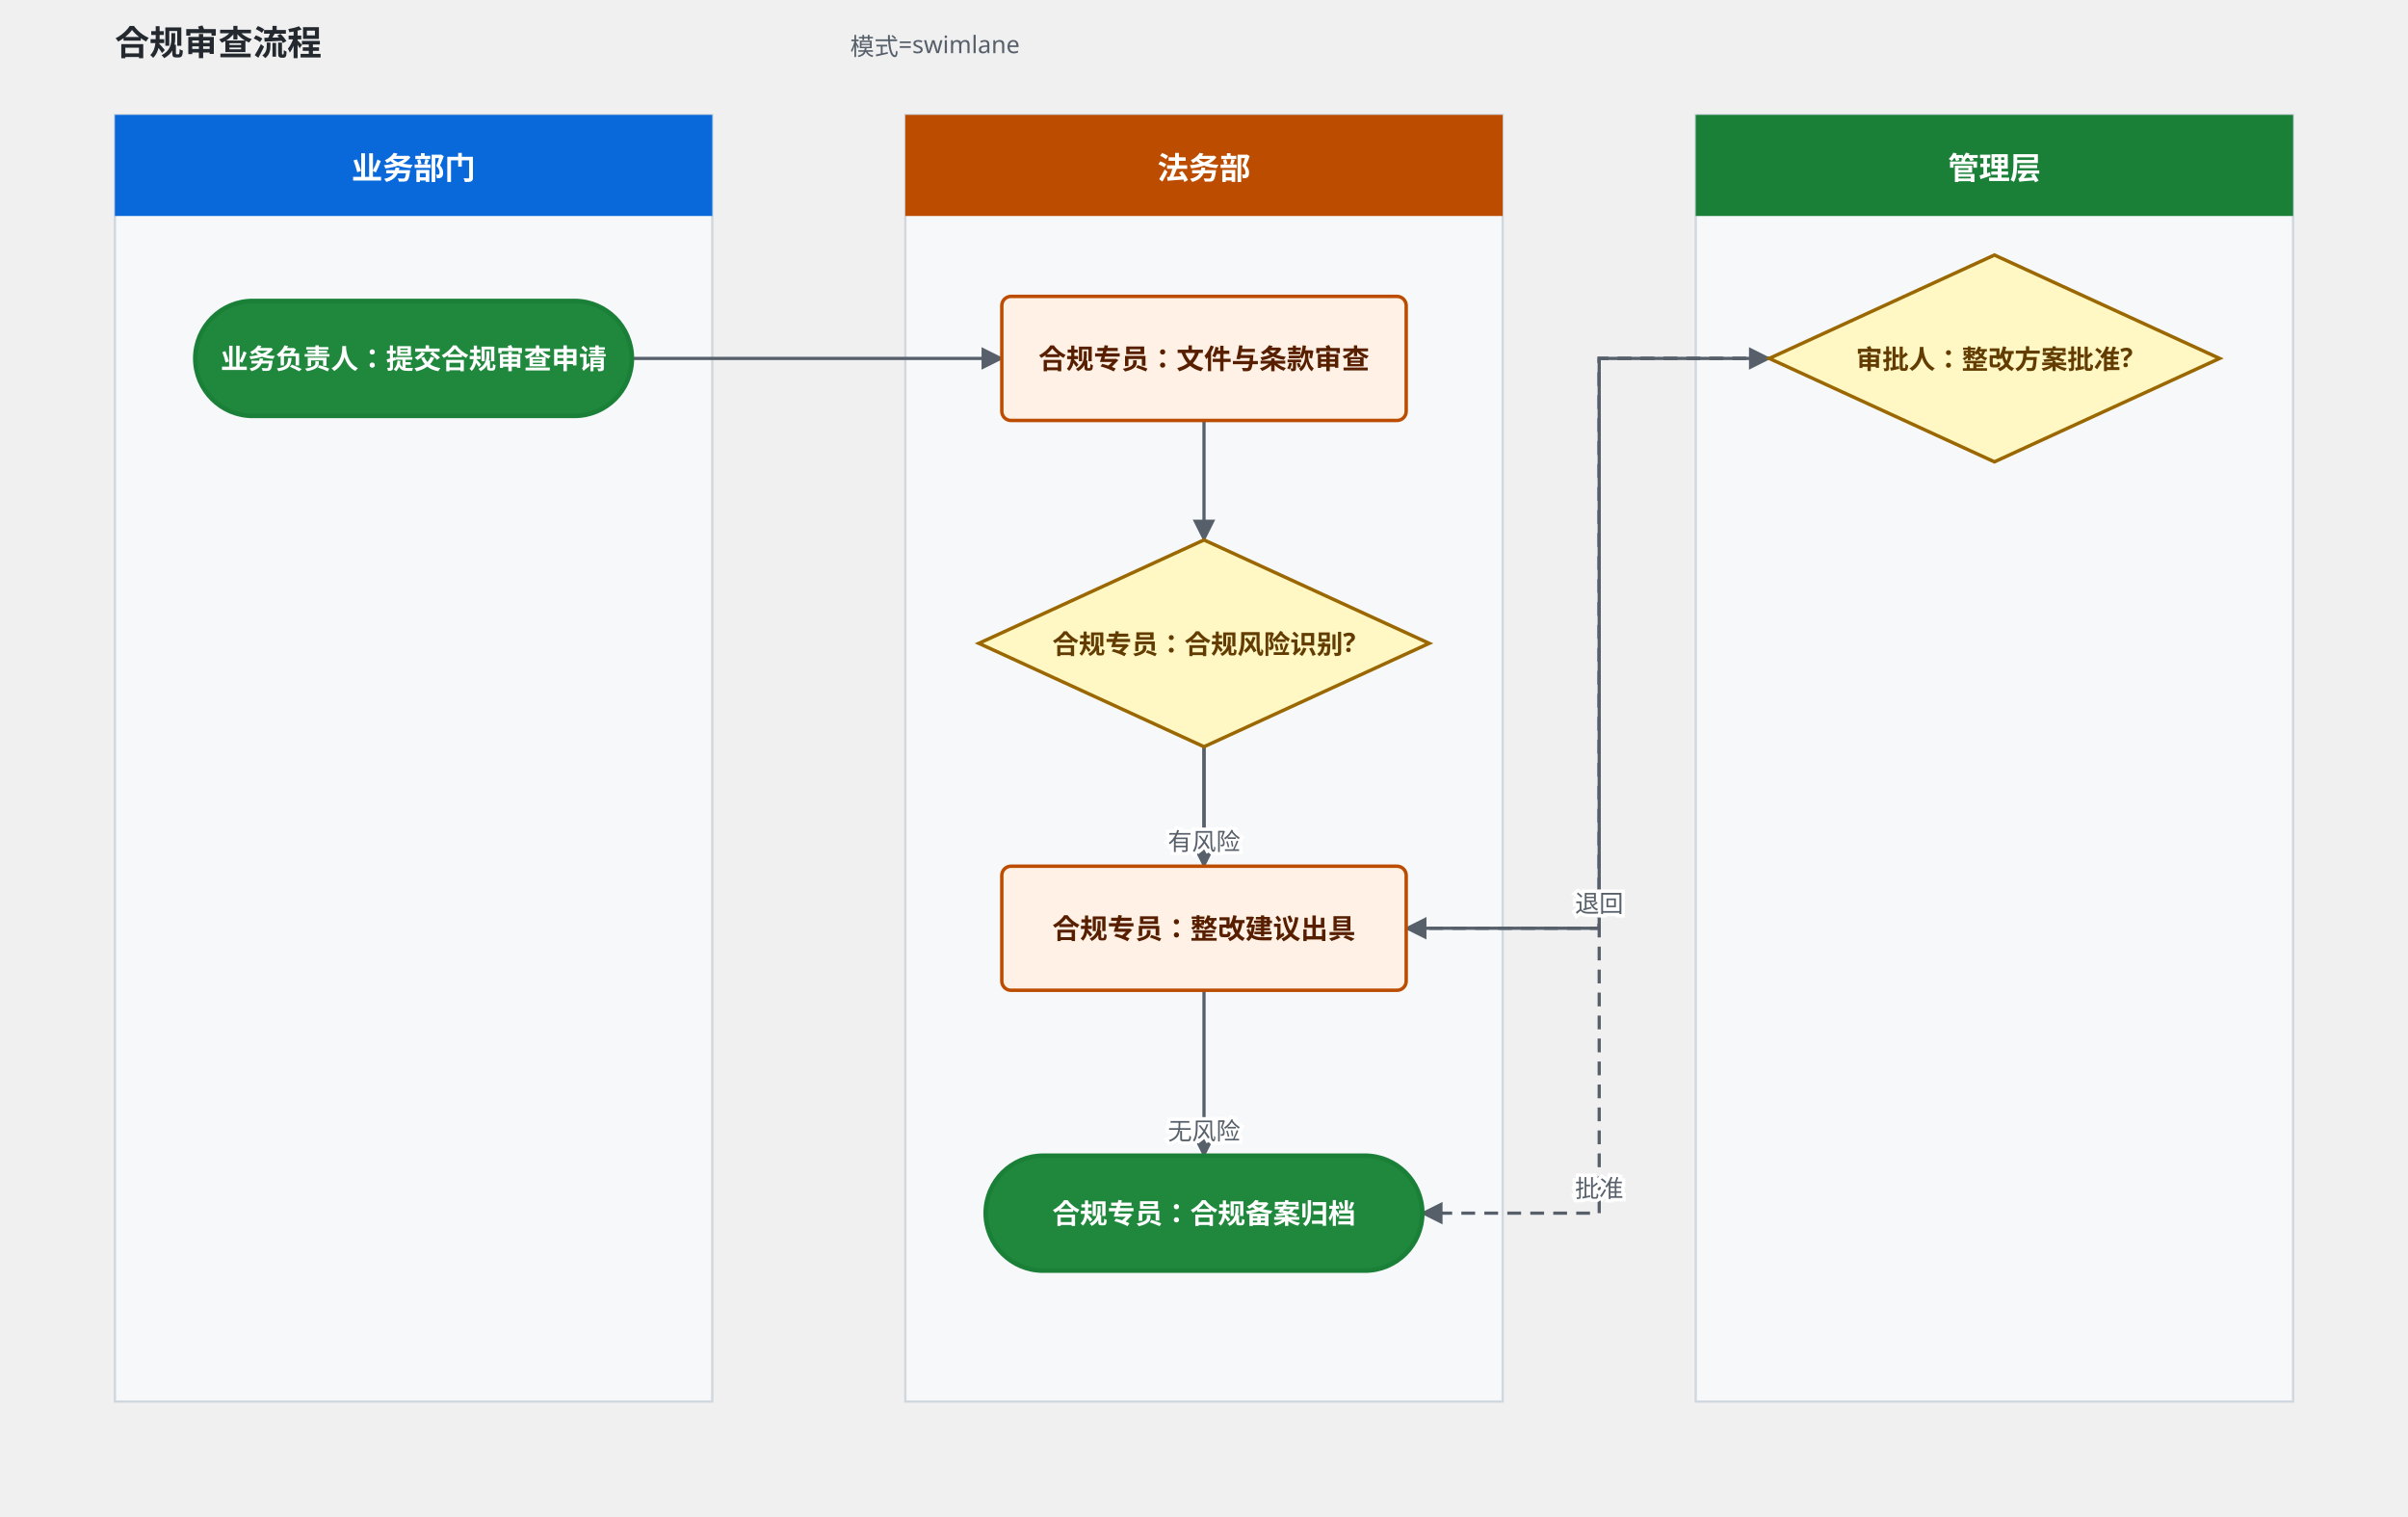
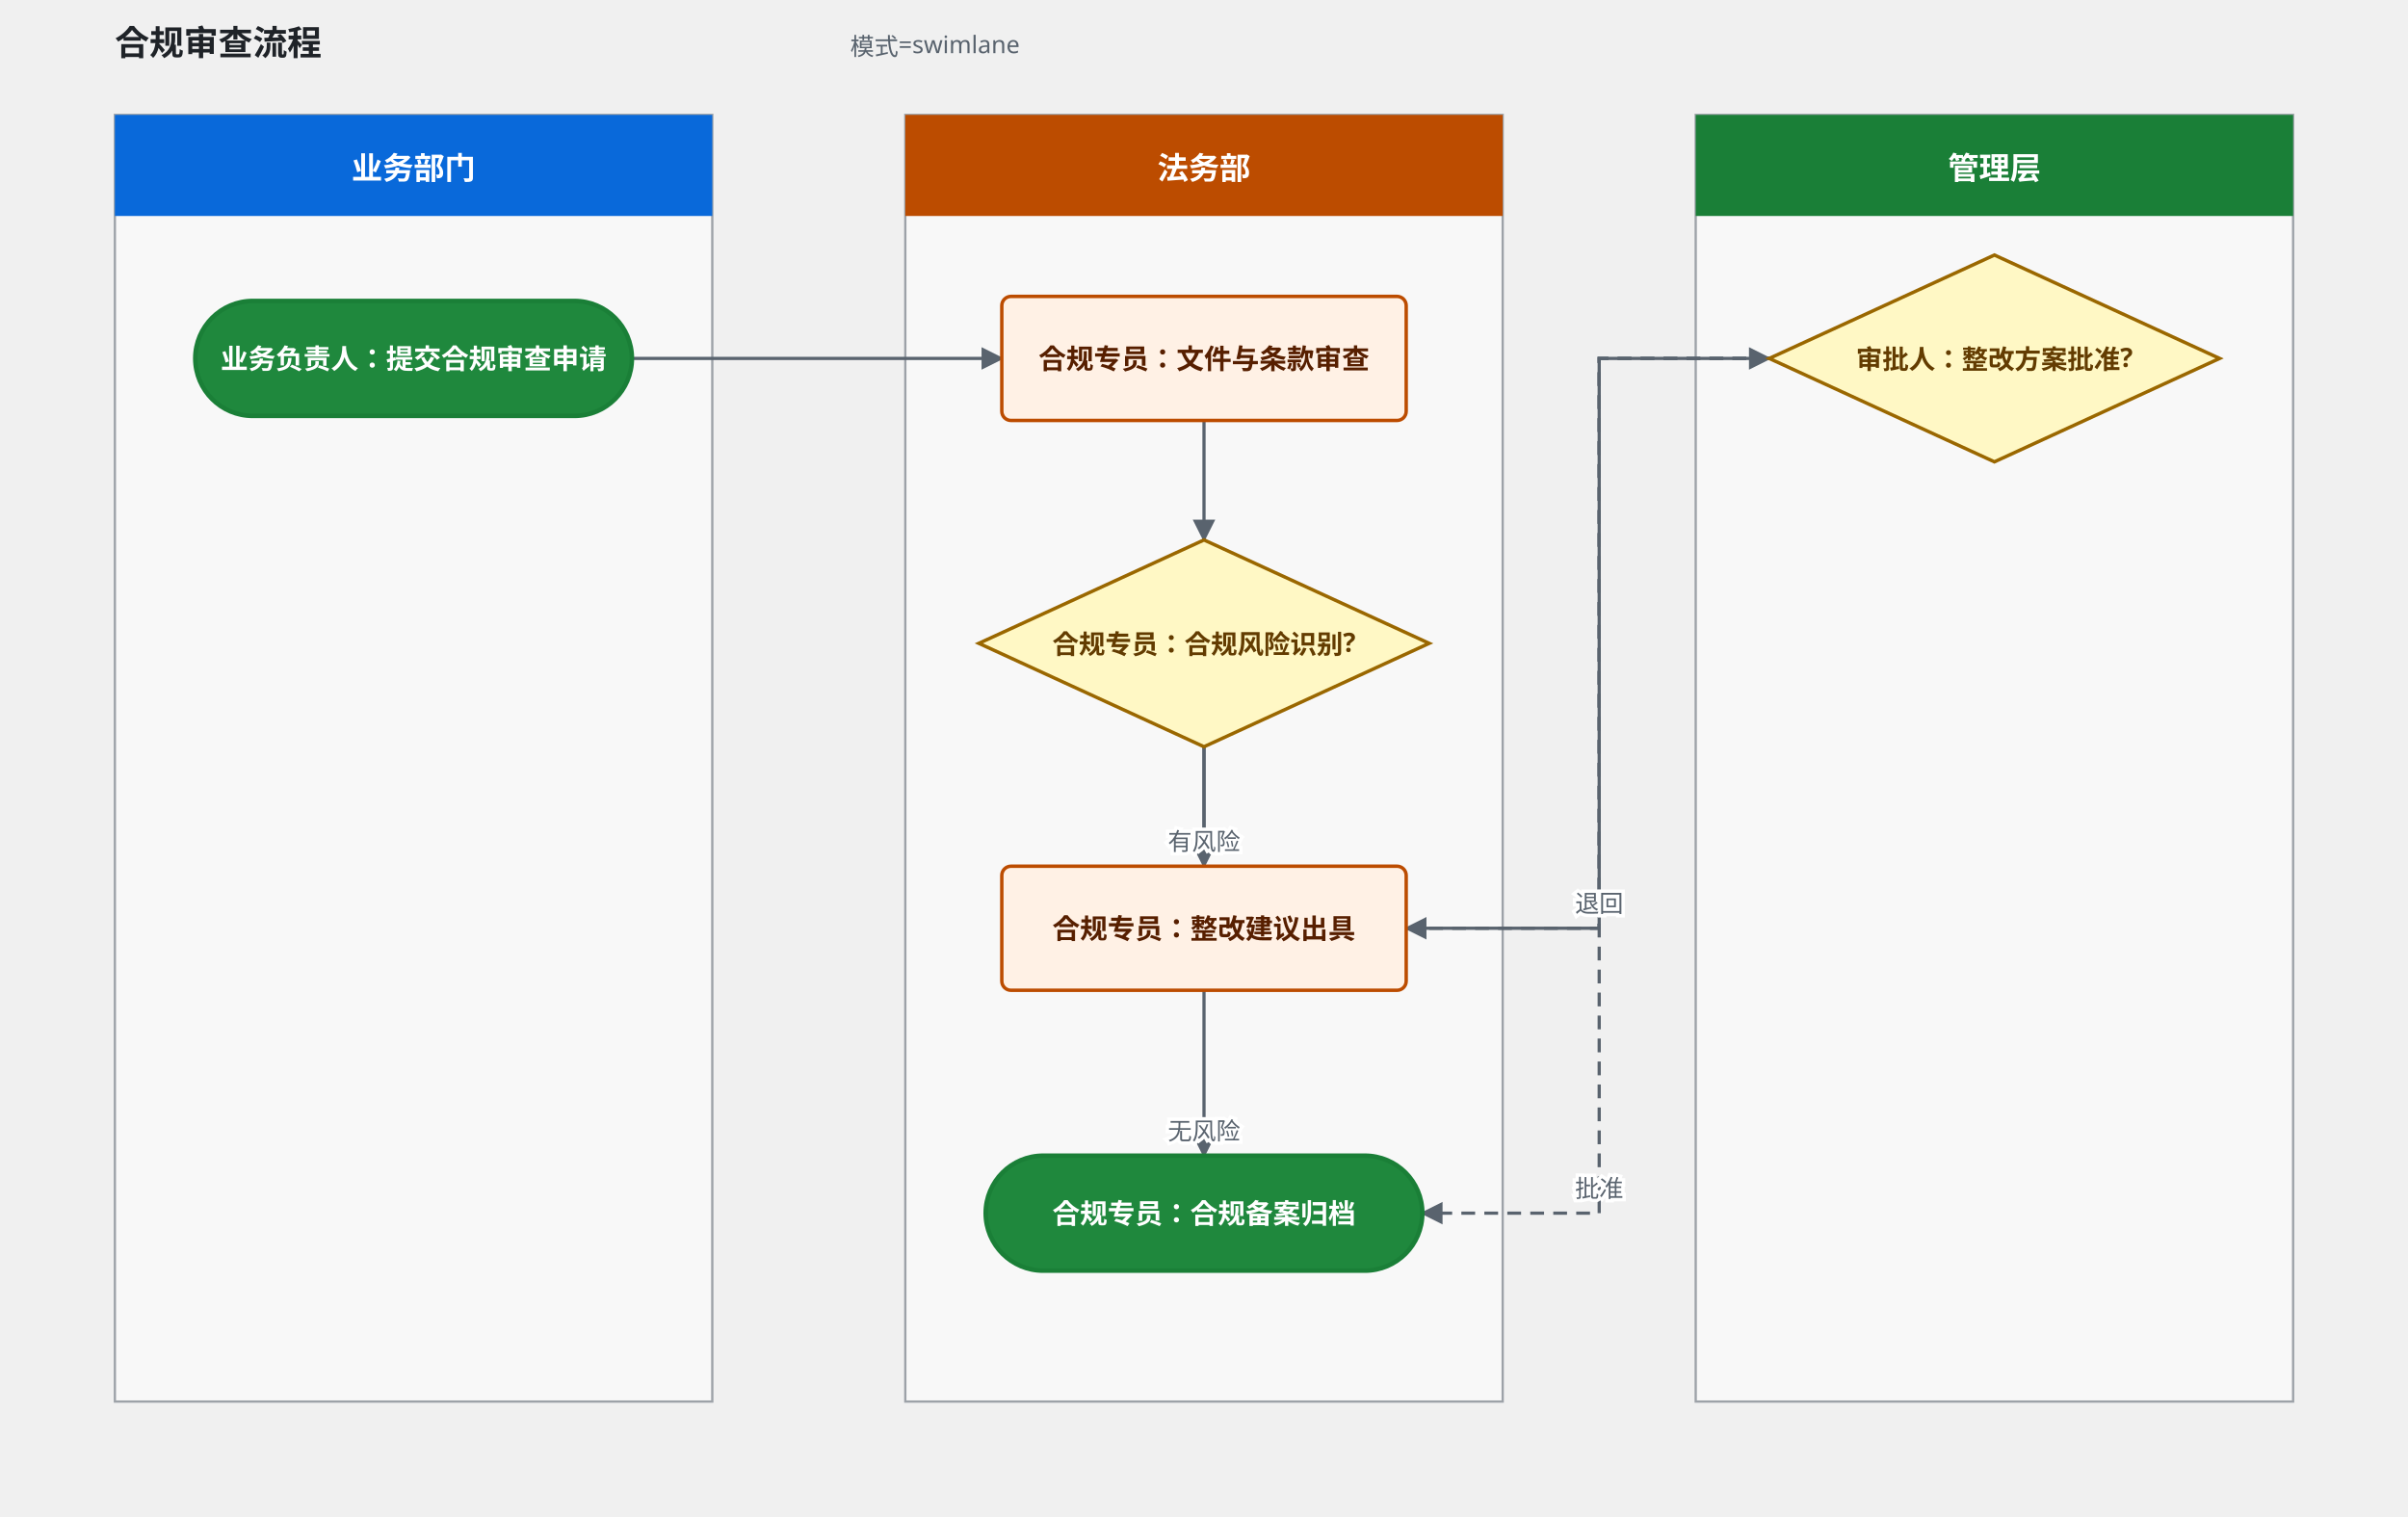
<svg xmlns="http://www.w3.org/2000/svg" viewBox="0 0 1048 660" width="1048" height="660" style="background:#ffffff;font-family:'Microsoft YaHei',system-ui,sans-serif">
  <defs>
    <marker id="arr" viewBox="0 0 10 10" refX="9" refY="5" markerWidth="7" markerHeight="7" orient="auto-start-reverse">
-       <path d="M0,0 L10,5 L0,10 z" fill="#57606a" />
+       <path d="M0,0 L10,5 L0,10 z" fill="#59636e" />
    </marker>
  </defs>
-   <rect x="50" y="50" width="260" height="560" fill="#f6f8fa" stroke="#d0d7de" stroke-width="1" />
+   <rect x="50" y="50" width="260" height="560" fill="#ffffff" stroke="#59636e" stroke-width="1" opacity="0.55" />
  <rect x="50" y="50" width="260" height="44" fill="#0969da" />
  <text x="180" y="78" text-anchor="middle" font-size="13.5" font-weight="700" fill="#ffffff">业务部门</text>
-   <rect x="394" y="50" width="260" height="560" fill="#f6f8fa" stroke="#d0d7de" stroke-width="1" />
+   <rect x="394" y="50" width="260" height="560" fill="#ffffff" stroke="#59636e" stroke-width="1" opacity="0.55" />
  <rect x="394" y="50" width="260" height="44" fill="#bc4c00" />
  <text x="524" y="78" text-anchor="middle" font-size="13.5" font-weight="700" fill="#ffffff">法务部</text>
-   <rect x="738" y="50" width="260" height="560" fill="#f6f8fa" stroke="#d0d7de" stroke-width="1" />
+   <rect x="738" y="50" width="260" height="560" fill="#ffffff" stroke="#59636e" stroke-width="1" opacity="0.55" />
  <rect x="738" y="50" width="260" height="44" fill="#1a7f37" />
  <text x="868" y="78" text-anchor="middle" font-size="13.5" font-weight="700" fill="#ffffff">管理层</text>
-   <path d="M 275 156 L 352 156 L 352 156 L 436 156" fill="none" stroke="#57606a" stroke-width="1.4" marker-end="url(#arr)" />
-   <path d="M 524 183 L 524 235" fill="none" stroke="#57606a" stroke-width="1.4" marker-end="url(#arr)" />
-   <path d="M 524 325 L 524 503" fill="none" stroke="#57606a" stroke-width="1.4" marker-end="url(#arr)" />
-   <text x="524" y="496" text-anchor="middle" font-size="10.5" fill="#57606a" paint-order="stroke" stroke="#ffffff" stroke-width="3">无风险</text>
-   <path d="M 524 325 L 524 377" fill="none" stroke="#57606a" stroke-width="1.4" marker-end="url(#arr)" />
-   <text x="524" y="370" text-anchor="middle" font-size="10.5" fill="#57606a" paint-order="stroke" stroke="#ffffff" stroke-width="3">有风险</text>
-   <path d="M 612 404 L 696 404 L 696 156 L 770 156" fill="none" stroke="#57606a" stroke-width="1.4" marker-end="url(#arr)" />
-   <path d="M 770 156 L 696 156 L 696 528 L 619 528" fill="none" stroke="#57606a" stroke-width="1.4" stroke-dasharray="6 4" marker-end="url(#arr)" />
-   <text x="696" y="521" text-anchor="middle" font-size="10.5" fill="#57606a" paint-order="stroke" stroke="#ffffff" stroke-width="3">批准</text>
-   <path d="M 770 156 L 696 156 L 696 404 L 612 404" fill="none" stroke="#57606a" stroke-width="1.4" stroke-dasharray="6 4" marker-end="url(#arr)" />
-   <text x="696" y="397" text-anchor="middle" font-size="10.5" fill="#57606a" paint-order="stroke" stroke="#ffffff" stroke-width="3">退回</text>
-   <g transform="translate(0,0)">
+   <path d="M 275 156 L 352 156 L 352 156 L 436 156" fill="none" stroke="#59636e" stroke-width="1.4" marker-end="url(#arr)" data-edge="1" data-eidx="0" />
+   <path d="M 524 183 L 524 235" fill="none" stroke="#59636e" stroke-width="1.4" marker-end="url(#arr)" data-edge="1" data-eidx="1" />
+   <path d="M 524 325 L 524 503" fill="none" stroke="#59636e" stroke-width="1.4" marker-end="url(#arr)" data-edge="1" data-eidx="2" />
+   <text x="524" y="496" text-anchor="middle" font-size="10.5" fill="#59636e" paint-order="stroke" stroke="#ffffff" stroke-width="3">无风险</text>
+   <path d="M 524 325 L 524 377" fill="none" stroke="#59636e" stroke-width="1.4" marker-end="url(#arr)" data-edge="1" data-eidx="3" />
+   <text x="524" y="370" text-anchor="middle" font-size="10.5" fill="#59636e" paint-order="stroke" stroke="#ffffff" stroke-width="3">有风险</text>
+   <path d="M 612 404 L 696 404 L 696 156 L 770 156" fill="none" stroke="#59636e" stroke-width="1.4" marker-end="url(#arr)" data-edge="1" data-eidx="4" />
+   <path d="M 770 156 L 696 156 L 696 528 L 619 528" fill="none" stroke="#59636e" stroke-width="1.4" stroke-dasharray="6 4" marker-end="url(#arr)" data-edge="1" data-eidx="5" />
+   <text x="696" y="521" text-anchor="middle" font-size="10.5" fill="#59636e" paint-order="stroke" stroke="#ffffff" stroke-width="3">批准</text>
+   <path d="M 770 156 L 696 156 L 696 404 L 612 404" fill="none" stroke="#59636e" stroke-width="1.4" stroke-dasharray="6 4" marker-end="url(#arr)" data-edge="1" data-eidx="6" />
+   <text x="696" y="397" text-anchor="middle" font-size="10.5" fill="#59636e" paint-order="stroke" stroke="#ffffff" stroke-width="3">退回</text>
+   <g transform="translate(0,0)" data-id="N1">
    <g fill="#1f883d" stroke="#1a7f37" stroke-width="2">
      <rect x="85" y="131" width="190" height="50" rx="25" ry="25" />
    </g>
    <text x="180" y="160.5" text-anchor="middle" font-size="12" font-weight="600" fill="#ffffff">业务负责人：提交合规审查申请</text>
  </g>
-   <g transform="translate(0,0)">
+   <g transform="translate(0,0)" data-id="N2">
    <g fill="#fff1e5" stroke="#bc4c00" stroke-width="1.5">
      <rect x="436" y="129" width="176" height="54" rx="4" />
    </g>
    <text x="524" y="160.5" text-anchor="middle" font-size="12" font-weight="600" fill="#571f00">合规专员：文件与条款审查</text>
  </g>
-   <g transform="translate(0,0)">
+   <g transform="translate(0,0)" data-id="N3">
    <g fill="#fff8c5" stroke="#9a6700" stroke-width="1.5">
      <polygon points="524,235 622,280 524,325 426,280" />
    </g>
    <text x="524" y="284.5" text-anchor="middle" font-size="11.5" font-weight="600" fill="#633c01">合规专员：合规风险识别?</text>
  </g>
-   <g transform="translate(0,0)">
+   <g transform="translate(0,0)" data-id="N4">
    <g fill="#fff1e5" stroke="#bc4c00" stroke-width="1.5">
      <rect x="436" y="377" width="176" height="54" rx="4" />
    </g>
    <text x="524" y="408.5" text-anchor="middle" font-size="12" font-weight="600" fill="#571f00">合规专员：整改建议出具</text>
  </g>
-   <g transform="translate(0,0)">
+   <g transform="translate(0,0)" data-id="N6">
    <g fill="#1f883d" stroke="#1a7f37" stroke-width="2">
      <rect x="429" y="503" width="190" height="50" rx="25" ry="25" />
    </g>
    <text x="524" y="532.5" text-anchor="middle" font-size="12" font-weight="600" fill="#ffffff">合规专员：合规备案归档</text>
  </g>
-   <g transform="translate(0,0)">
+   <g transform="translate(0,0)" data-id="N5">
    <g fill="#fff8c5" stroke="#9a6700" stroke-width="1.5">
      <polygon points="868,111 966,156 868,201 770,156" />
    </g>
    <text x="868" y="160.5" text-anchor="middle" font-size="11.5" font-weight="600" fill="#633c01">审批人：整改方案批准?</text>
  </g>
-   <text x="50" y="24" font-size="15" font-weight="700" fill="#24292f">合规审查流程</text>
-   <text x="370" y="24" font-size="10.5" fill="#57606a">模式=swimlane</text>
+   <text x="50" y="24" font-size="15" font-weight="700" fill="#1f2328">合规审查流程</text>
+   <text x="370" y="24" font-size="10.5" fill="#59636e">模式=swimlane</text>
</svg>
